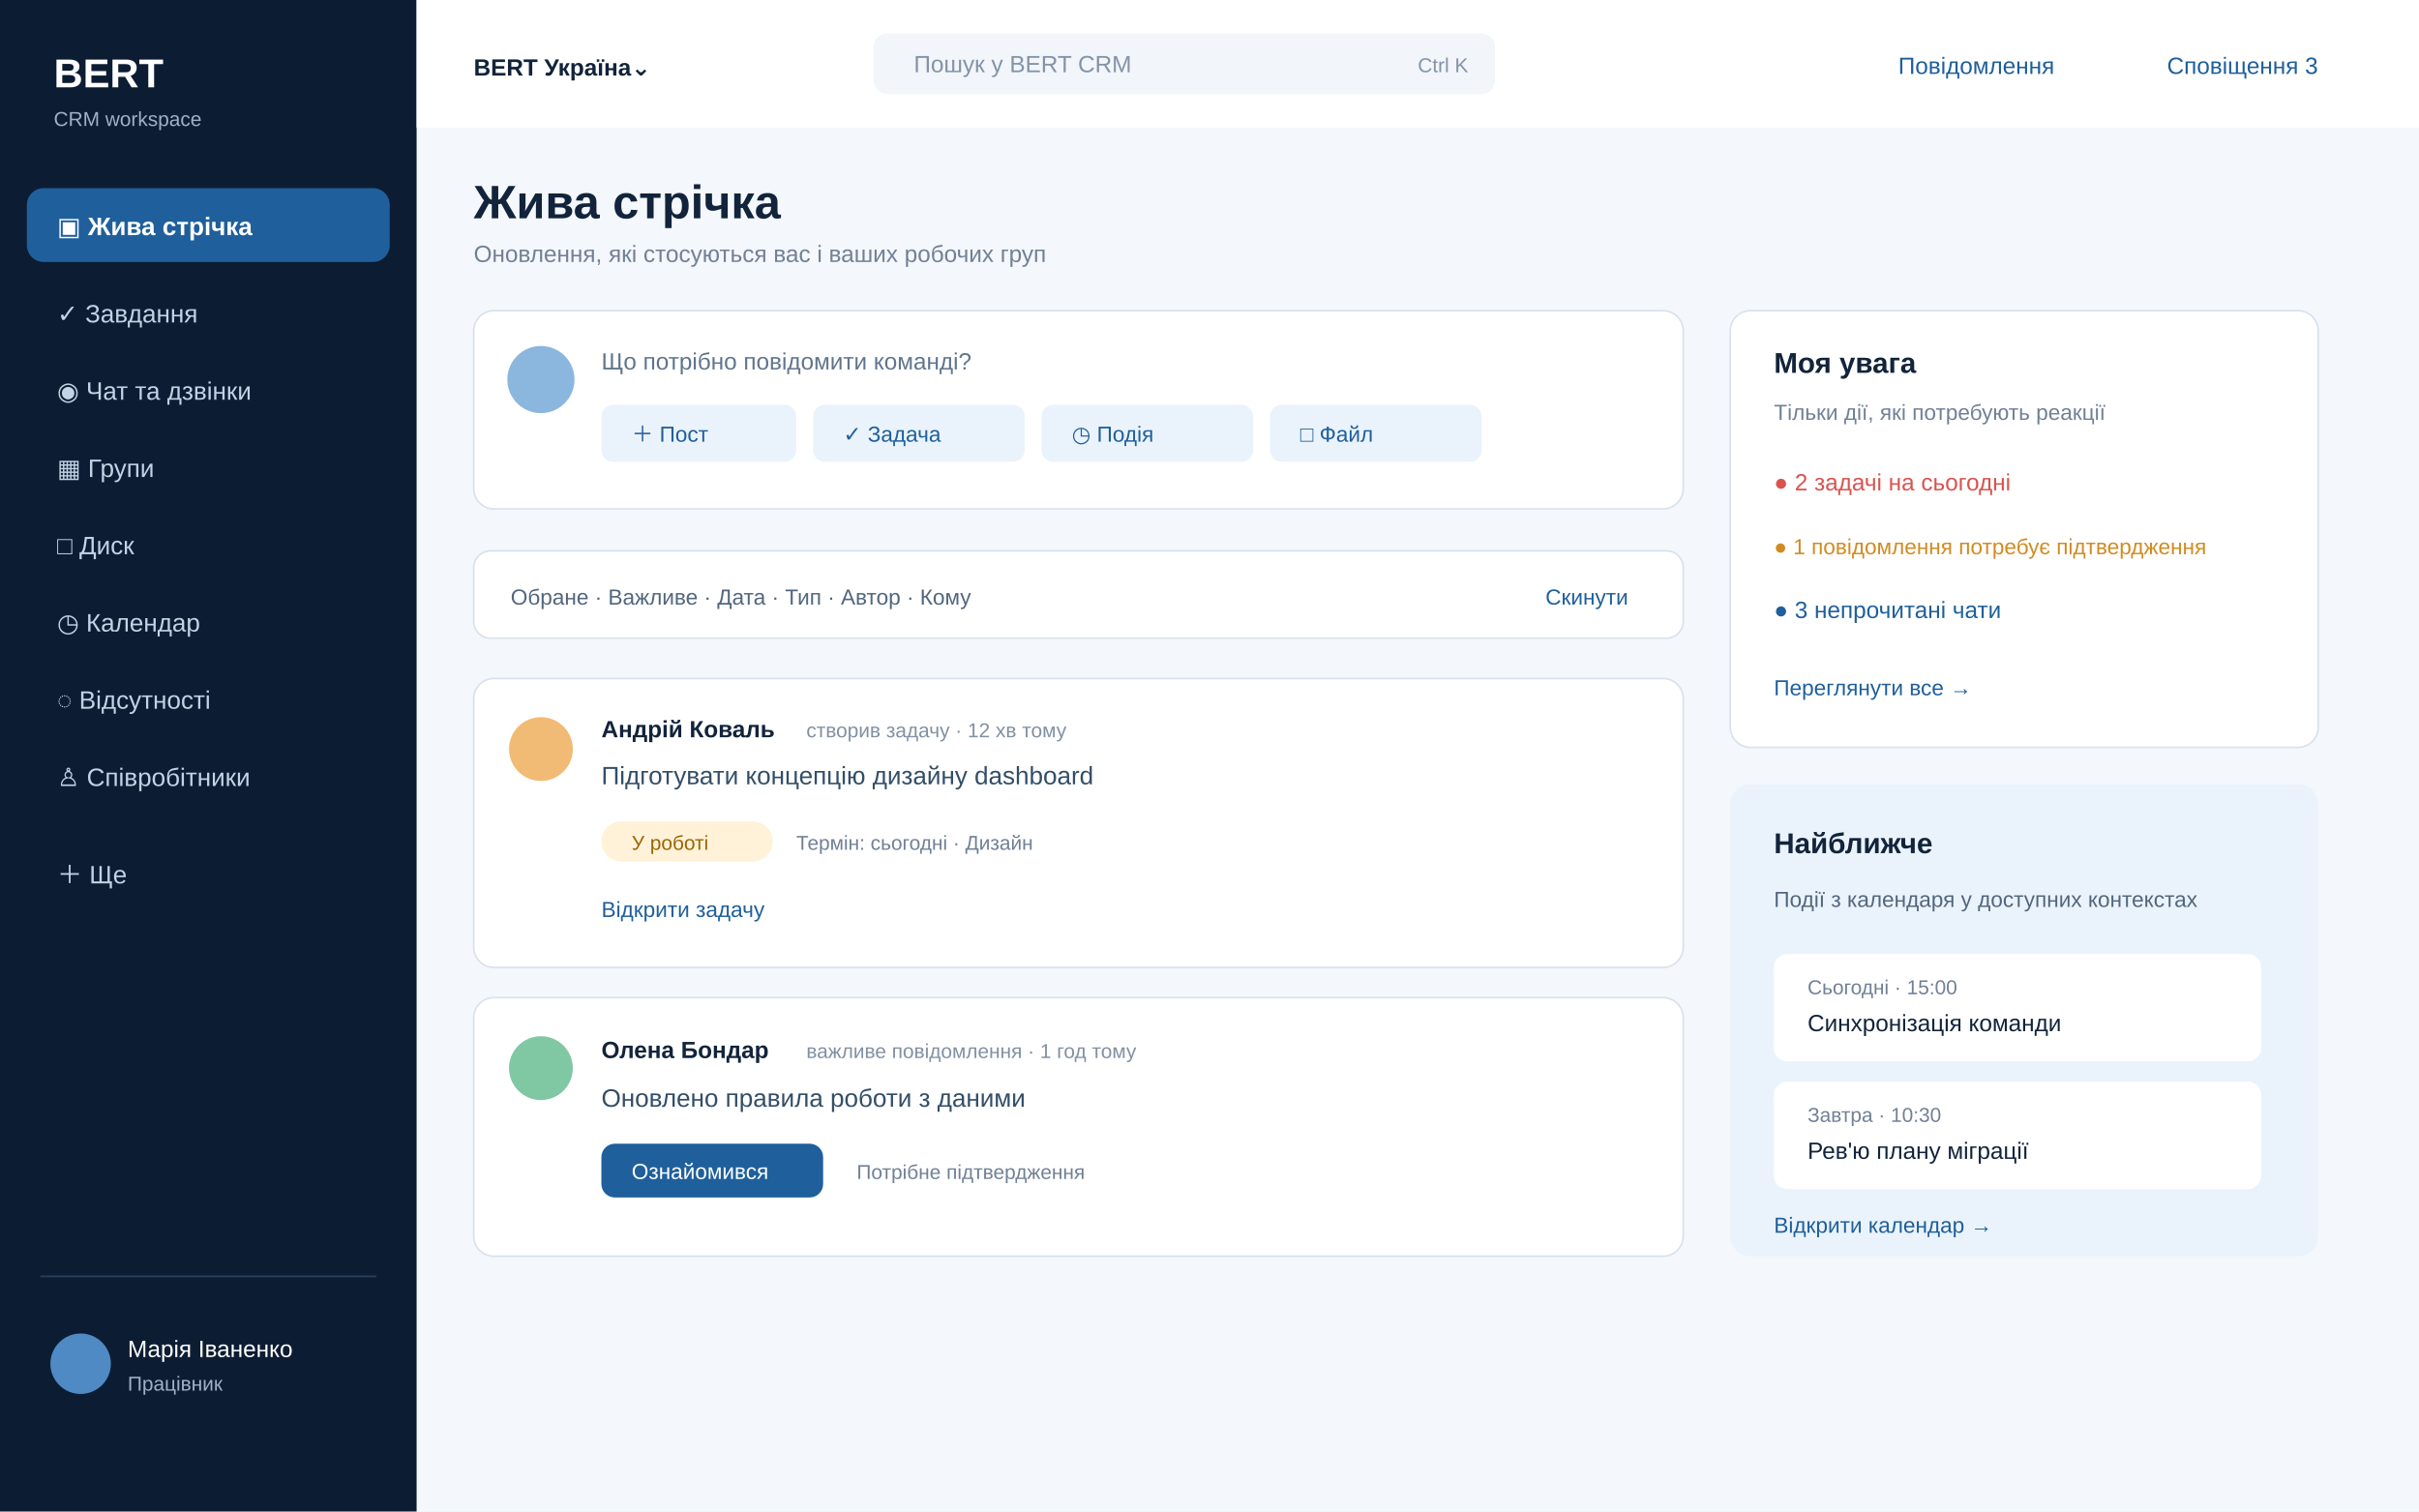
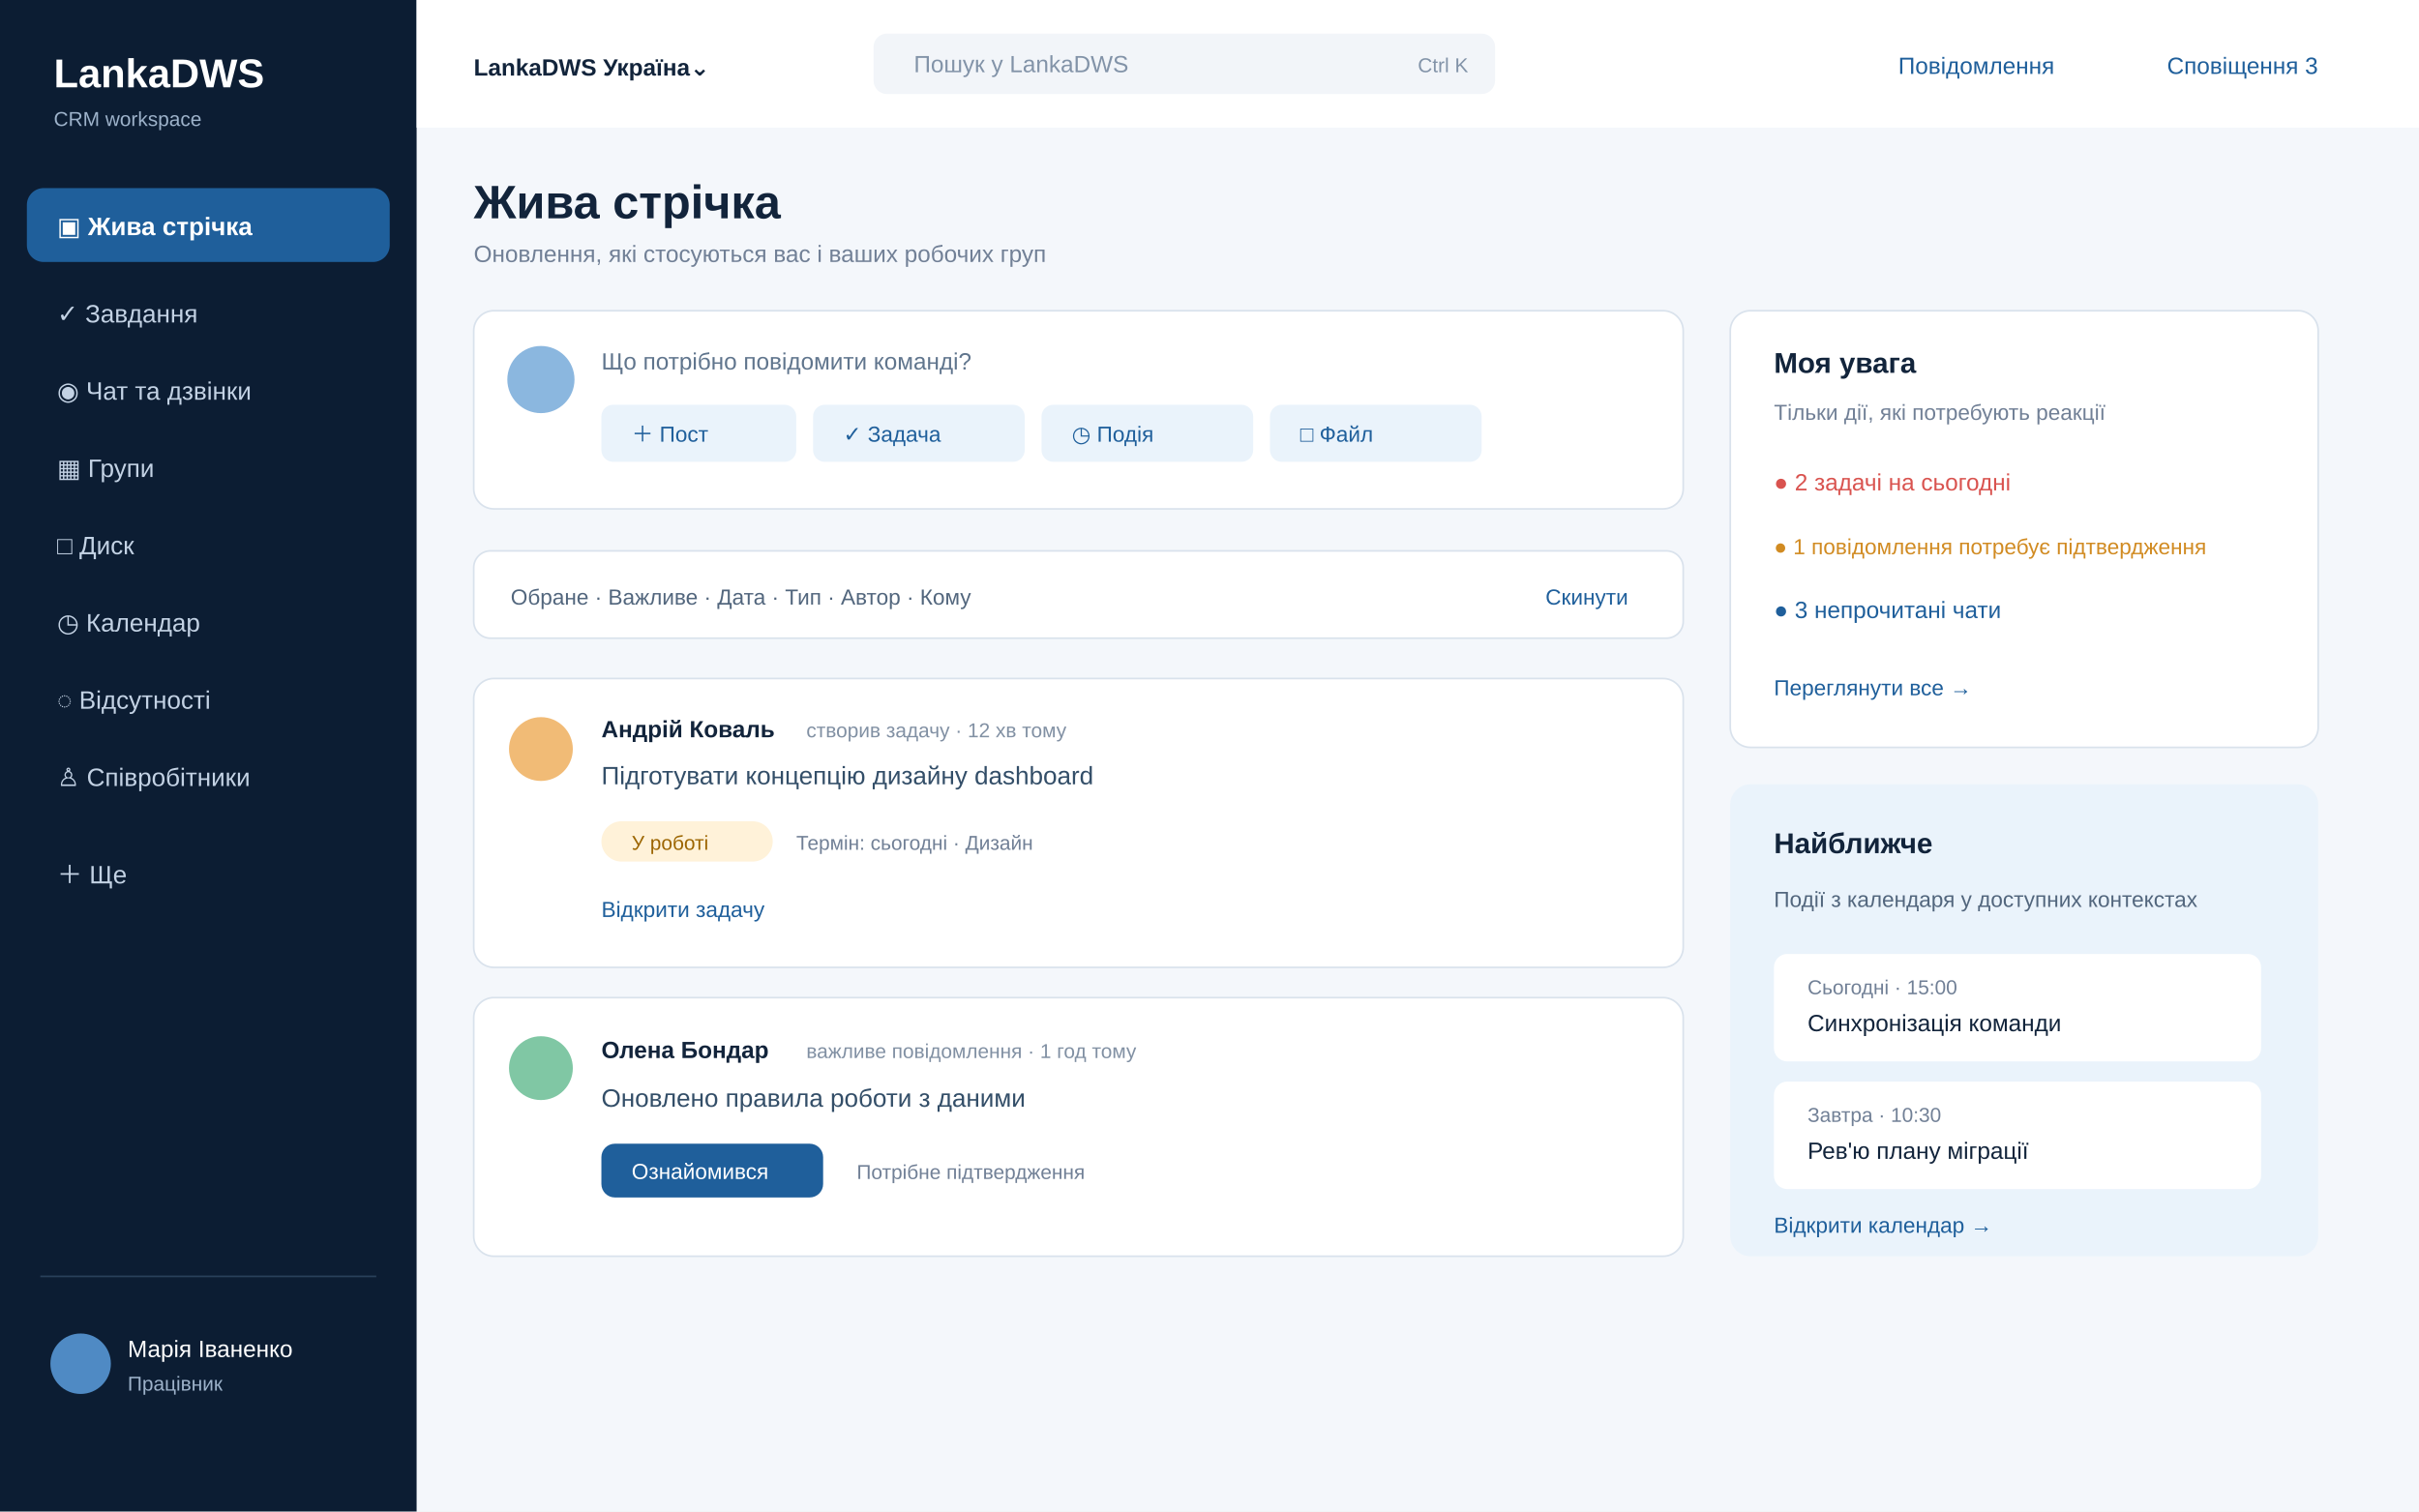
<svg xmlns="http://www.w3.org/2000/svg" width="1440" height="900" viewBox="0 0 1440 900" role="img" aria-labelledby="title desc">
  <rect width="1440" height="900" fill="#f4f7fb" />
  <rect width="248" height="900" fill="#0c1d33" />
-   <text x="32" y="52" fill="#ffffff" font-family="Arial" font-size="24" font-weight="700">BERT</text>
+   <text x="32" y="52" fill="#ffffff" font-family="Arial" font-size="24" font-weight="700">LankaDWS</text>
  <text x="32" y="75" fill="#9db2ca" font-family="Arial" font-size="12">CRM workspace</text>
  <rect x="16" y="112" width="216" height="44" rx="10" fill="#1f5f9b" />
  <text x="34" y="140" fill="#ffffff" font-family="Arial" font-size="15" font-weight="700">▣  Жива стрічка</text>
  <g fill="#c3d2e4" font-family="Arial" font-size="15">
    <text x="34" y="192">✓  Завдання</text>
    <text x="34" y="238">◉  Чат та дзвінки</text>
    <text x="34" y="284">▦  Групи</text>
    <text x="34" y="330">□  Диск</text>
    <text x="34" y="376">◷  Календар</text>
    <text x="34" y="422">◌  Відсутності</text>
    <text x="34" y="468">♙  Співробітники</text>
    <text x="34" y="526">＋  Ще</text>
  </g>
  <line x1="24" y1="760" x2="224" y2="760" stroke="#29405a" />
  <circle cx="48" cy="812" r="18" fill="#4f8ac4" />
  <text x="76" y="808" fill="#fff" font-family="Arial" font-size="14">Марія Іваненко</text>
  <text x="76" y="828" fill="#9db2ca" font-family="Arial" font-size="12">Працівник</text>
  <rect x="248" width="1192" height="76" fill="#ffffff" />
-   <text x="282" y="45" fill="#12243b" font-family="Arial" font-size="14" font-weight="700">BERT Україна⌄</text>
+   <text x="282" y="45" fill="#12243b" font-family="Arial" font-size="14" font-weight="700">LankaDWS Україна⌄</text>
  <rect x="520" y="20" width="370" height="36" rx="8" fill="#f2f5f9" />
-   <text x="544" y="43" fill="#8293a8" font-family="Arial" font-size="14">Пошук у BERT CRM</text>
+   <text x="544" y="43" fill="#8293a8" font-family="Arial" font-size="14">Пошук у LankaDWS</text>
  <text x="844" y="43" fill="#8293a8" font-family="Arial" font-size="12">Ctrl K</text>
  <text x="1130" y="44" fill="#1f5f9b" font-family="Arial" font-size="14">Повідомлення</text>
  <text x="1290" y="44" fill="#1f5f9b" font-family="Arial" font-size="14">Сповіщення 3</text>
  <g>
    <text x="282" y="130" fill="#12243b" font-family="Arial" font-size="28" font-weight="700">Жива стрічка</text>
    <text x="282" y="156" fill="#718096" font-family="Arial" font-size="14">Оновлення, які стосуються вас і ваших робочих груп</text>
    <rect x="282" y="185" width="720" height="118" rx="12" fill="#ffffff" stroke="#d9e2ec" />
    <circle cx="322" cy="226" r="20" fill="#8bb7df" />
    <text x="358" y="220" fill="#60758d" font-family="Arial" font-size="14">Що потрібно повідомити команді?</text>
    <rect x="358" y="241" width="116" height="34" rx="7" fill="#eaf3fb" />
    <text x="376" y="263" fill="#1f5f9b" font-family="Arial" font-size="13">＋ Пост</text>
    <rect x="484" y="241" width="126" height="34" rx="7" fill="#eaf3fb" />
    <text x="502" y="263" fill="#1f5f9b" font-family="Arial" font-size="13">✓ Задача</text>
    <rect x="620" y="241" width="126" height="34" rx="7" fill="#eaf3fb" />
    <text x="638" y="263" fill="#1f5f9b" font-family="Arial" font-size="13">◷ Подія</text>
    <rect x="756" y="241" width="126" height="34" rx="7" fill="#eaf3fb" />
    <text x="774" y="263" fill="#1f5f9b" font-family="Arial" font-size="13">□ Файл</text>
    <rect x="282" y="328" width="720" height="52" rx="10" fill="#ffffff" stroke="#d9e2ec" />
    <text x="304" y="360" fill="#52667d" font-family="Arial" font-size="13">Обране · Важливе · Дата · Тип · Автор · Кому</text>
    <text x="920" y="360" fill="#1f5f9b" font-family="Arial" font-size="13">Скинути</text>
    <g>
      <rect x="282" y="404" width="720" height="172" rx="12" fill="#ffffff" stroke="#d9e2ec" />
      <circle cx="322" cy="446" r="19" fill="#f1bb76" />
      <text x="358" y="439" fill="#12243b" font-family="Arial" font-size="14" font-weight="700">Андрій Коваль</text>
      <text x="480" y="439" fill="#8190a3" font-family="Arial" font-size="12">створив задачу · 12 хв тому</text>
      <text x="358" y="467" fill="#334e68" font-family="Arial" font-size="15">Підготувати концепцію дизайну dashboard</text>
      <rect x="358" y="489" width="102" height="24" rx="12" fill="#fff2d9" />
      <text x="376" y="506" fill="#9c6500" font-family="Arial" font-size="12">У роботі</text>
      <text x="474" y="506" fill="#718096" font-family="Arial" font-size="12">Термін: сьогодні · Дизайн</text>
      <text x="358" y="546" fill="#1f5f9b" font-family="Arial" font-size="13">Відкрити задачу</text>
      <rect x="282" y="594" width="720" height="154" rx="12" fill="#ffffff" stroke="#d9e2ec" />
      <circle cx="322" cy="636" r="19" fill="#80c7a4" />
      <text x="358" y="630" fill="#12243b" font-family="Arial" font-size="14" font-weight="700">Олена Бондар</text>
      <text x="480" y="630" fill="#8190a3" font-family="Arial" font-size="12">важливе повідомлення · 1 год тому</text>
      <text x="358" y="659" fill="#334e68" font-family="Arial" font-size="15">Оновлено правила роботи з даними</text>
      <rect x="358" y="681" width="132" height="32" rx="8" fill="#1f5f9b" />
      <text x="376" y="702" fill="#ffffff" font-family="Arial" font-size="13">Ознайомився</text>
      <text x="510" y="702" fill="#718096" font-family="Arial" font-size="12">Потрібне підтвердження</text>
    </g>
    <rect x="1030" y="185" width="350" height="260" rx="12" fill="#ffffff" stroke="#d9e2ec" />
    <text x="1056" y="222" fill="#12243b" font-family="Arial" font-size="17" font-weight="700">Моя увага</text>
    <text x="1056" y="250" fill="#718096" font-family="Arial" font-size="13">Тільки дії, які потребують реакції</text>
    <text x="1056" y="292" fill="#d9534f" font-family="Arial" font-size="14">● 2 задачі на сьогодні</text>
    <text x="1056" y="330" fill="#d18b22" font-family="Arial" font-size="13">● 1 повідомлення потребує підтвердження</text>
    <text x="1056" y="368" fill="#1f5f9b" font-family="Arial" font-size="14">● 3 непрочитані чати</text>
    <text x="1056" y="414" fill="#1f5f9b" font-family="Arial" font-size="13">Переглянути все →</text>
    <rect x="1030" y="467" width="350" height="281" rx="12" fill="#eaf3fb" />
    <text x="1056" y="508" fill="#12243b" font-family="Arial" font-size="17" font-weight="700">Найближче</text>
    <text x="1056" y="540" fill="#52667d" font-family="Arial" font-size="13">Події з календаря у доступних контекстах</text>
    <rect x="1056" y="568" width="290" height="64" rx="8" fill="#ffffff" />
    <text x="1076" y="592" fill="#718096" font-family="Arial" font-size="12">Сьогодні · 15:00</text>
    <text x="1076" y="614" fill="#12243b" font-family="Arial" font-size="14">Синхронізація команди</text>
    <rect x="1056" y="644" width="290" height="64" rx="8" fill="#ffffff" />
    <text x="1076" y="668" fill="#718096" font-family="Arial" font-size="12">Завтра · 10:30</text>
    <text x="1076" y="690" fill="#12243b" font-family="Arial" font-size="14">Рев'ю плану міграції</text>
    <text x="1056" y="734" fill="#1f5f9b" font-family="Arial" font-size="13">Відкрити календар →</text>
  </g>
</svg>
